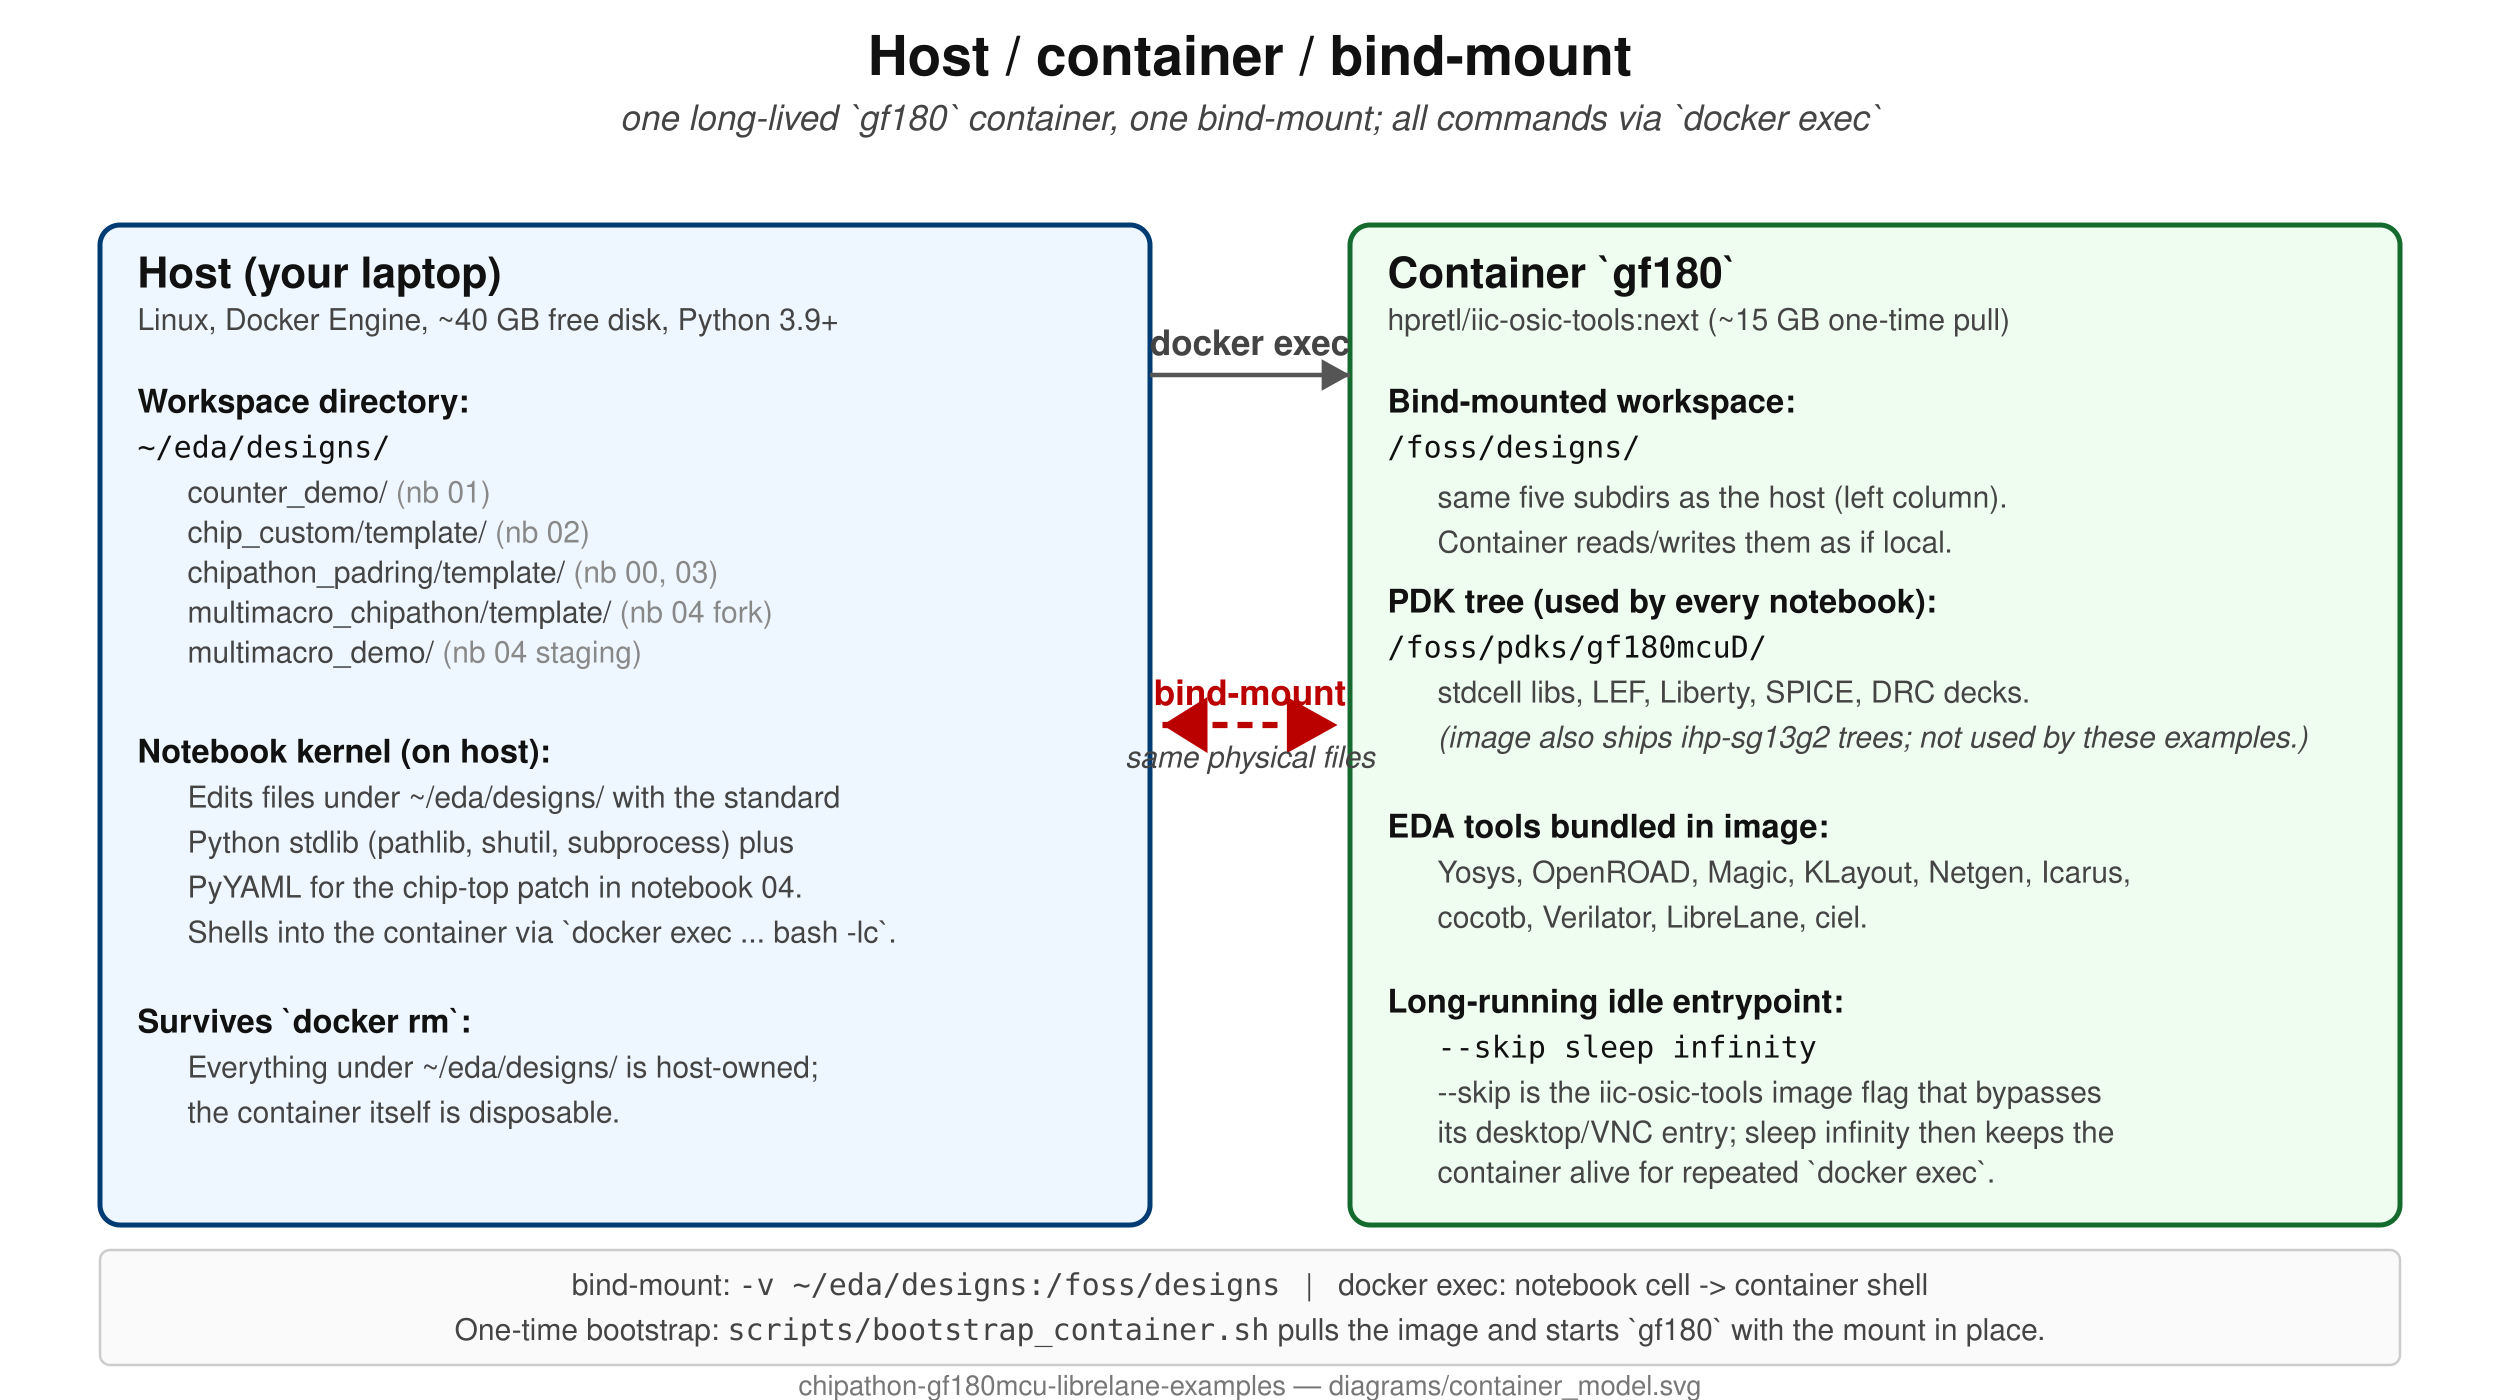
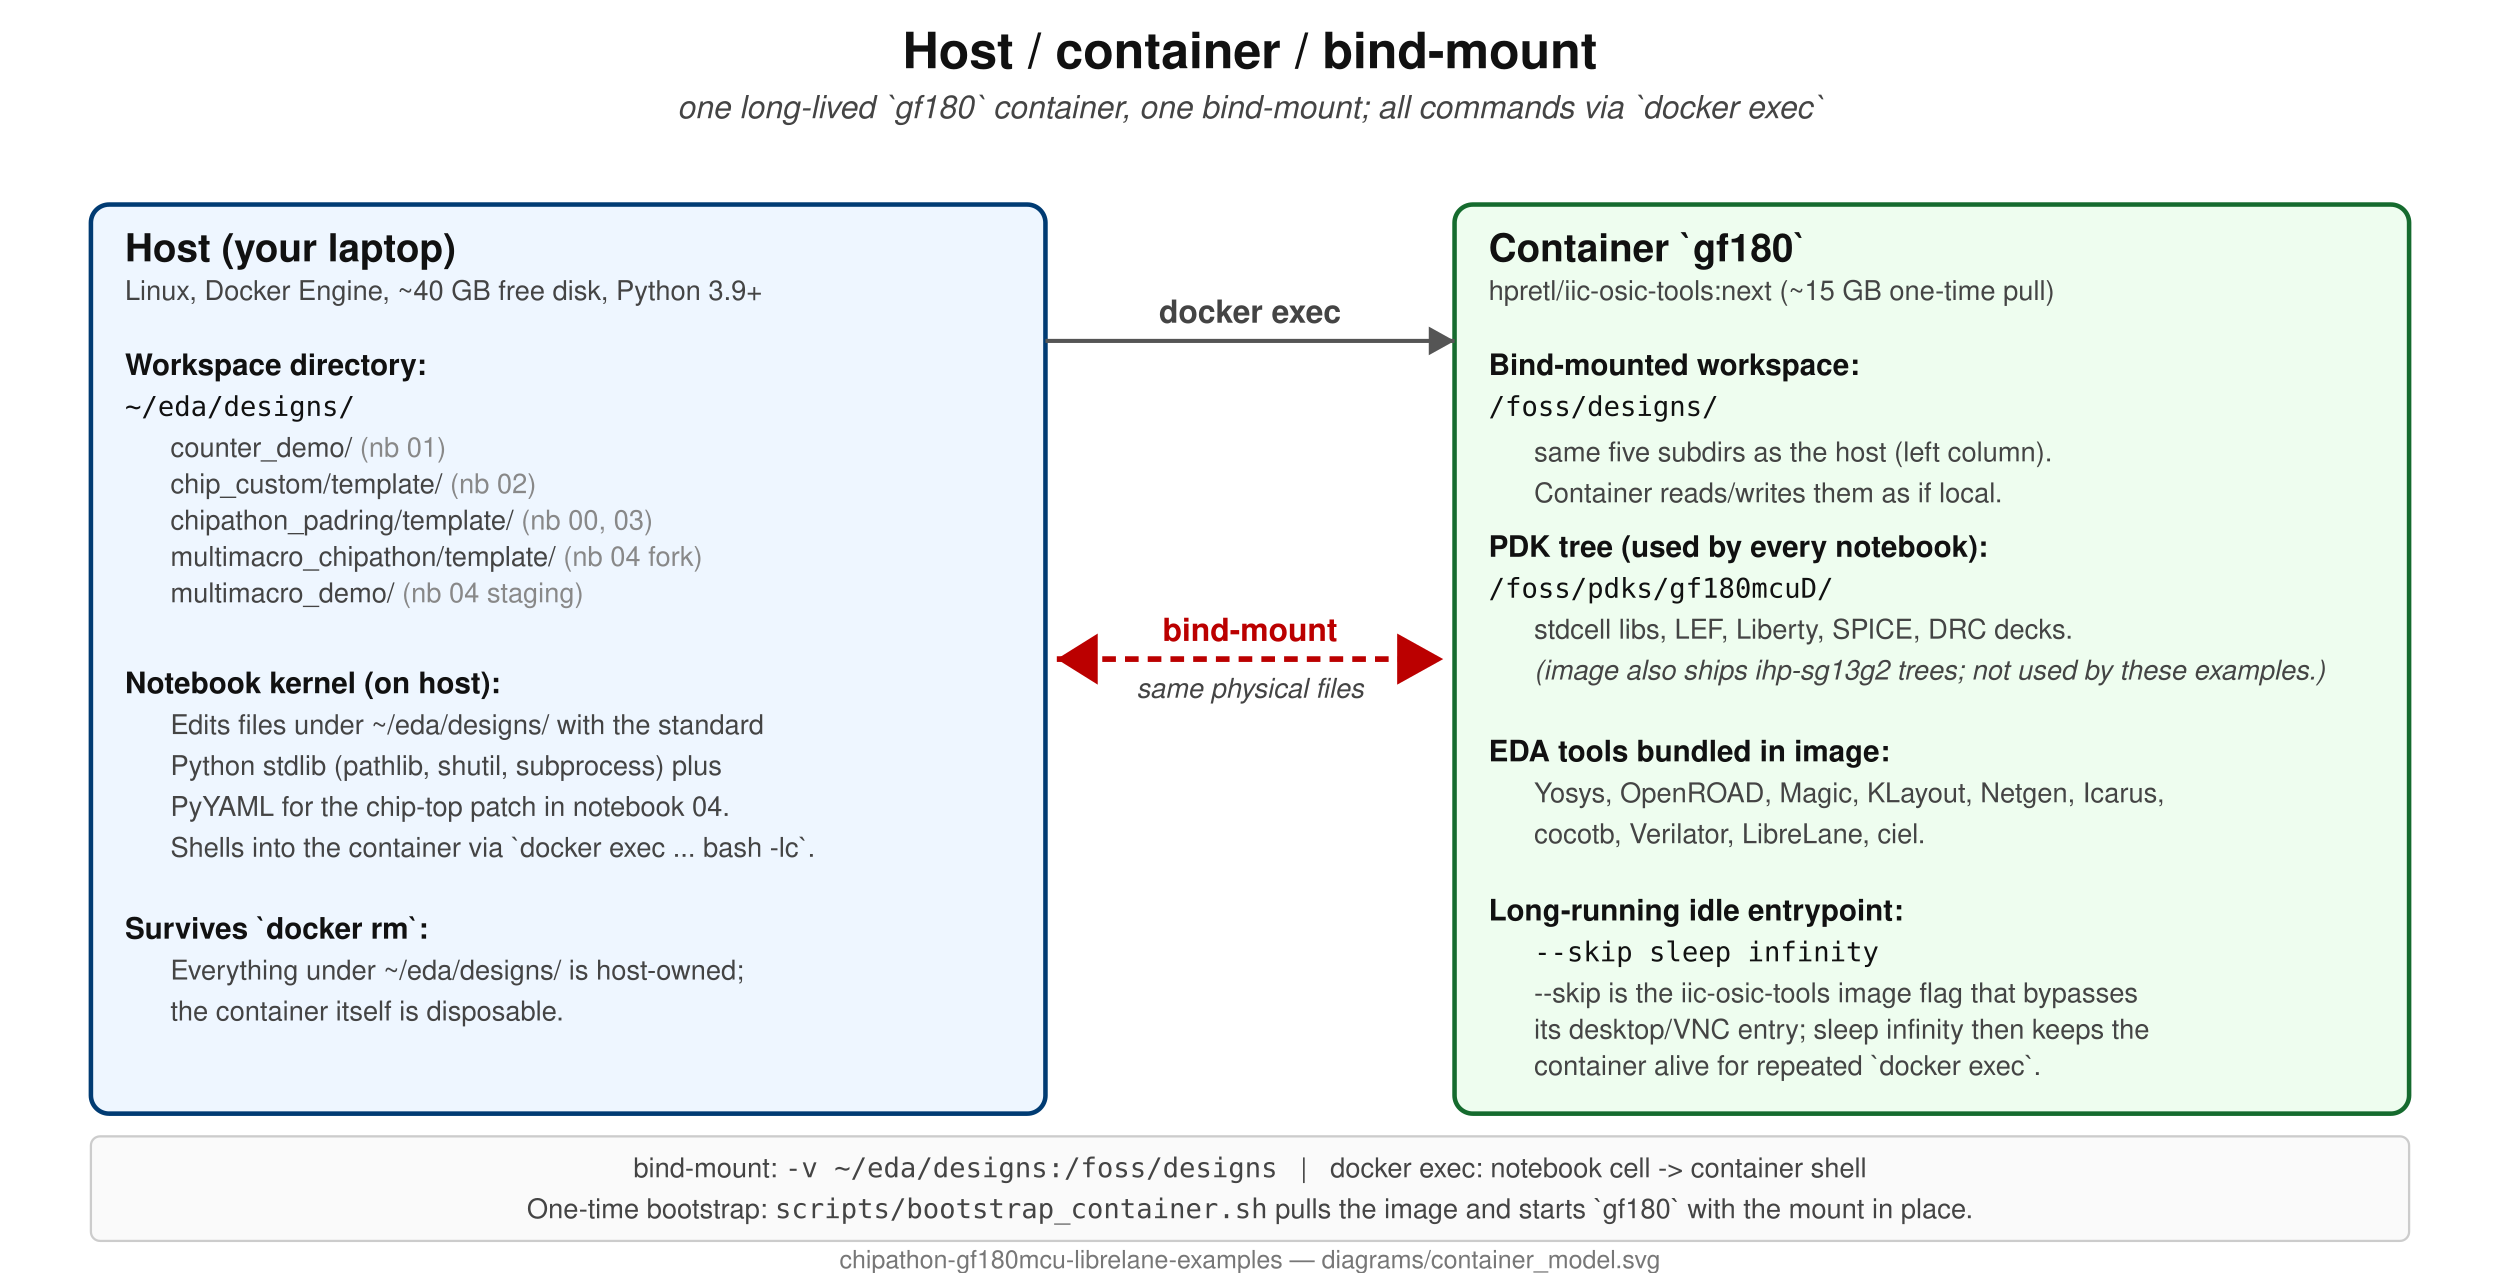
- <svg xmlns="http://www.w3.org/2000/svg" viewBox="0 0 1000 560" font-family="Helvetica,Arial,sans-serif">
+ <svg xmlns="http://www.w3.org/2000/svg" viewBox="0 0 1100 560" font-family="Helvetica,Arial,sans-serif">
  <style>
    .title      { font-size:22px; fill:#111; text-anchor:middle; font-weight:bold; }
    .subtitle   { font-size:14px; fill:#444; text-anchor:middle; font-style:italic; }
    .host       { fill:#eef6ff; stroke:#003b73; stroke-width:2; }
    .container  { fill:#eefdef; stroke:#156b2e; stroke-width:2; }
    .label-big  { font-size:17px; fill:#111; font-weight:bold; }
    .label      { font-size:13px; fill:#111; font-weight:bold; }
    .kv         { font-size:12px; fill:#111; font-family:monospace; }
    .sub        { font-size:12px; fill:#444; }
    .bind       { fill:none; stroke:#b00; stroke-width:2.5; stroke-dasharray:6,4; marker-start:url(#arrowhead-red-l); marker-end:url(#arrowhead-red-r); }
    .bind-label { font-size:14px; fill:#b00; font-weight:bold; }
    .arrow      { fill:none; stroke:#555; stroke-width:1.8; marker-end:url(#arrowhead); }
    .exec-label { font-size:14px; fill:#444; font-weight:bold; }
    .footer     { font-size:11px; fill:#777; text-anchor:middle; }
  </style>
  <defs>
    <marker id="arrowhead" viewBox="0 0 10 10" refX="9" refY="5" markerWidth="7" markerHeight="7" orient="auto">
      <path d="M0,0 L0,10 L9,5 z" fill="#555" />
    </marker>
    <marker id="arrowhead-red-r" viewBox="0 0 10 10" refX="9" refY="5" markerWidth="9" markerHeight="9" orient="auto">
      <path d="M0,0 L0,10 L9,5 z" fill="#b00" />
    </marker>
    <marker id="arrowhead-red-l" viewBox="0 0 10 10" refX="1" refY="5" markerWidth="9" markerHeight="9" orient="auto">
      <path d="M9,0 L9,10 L1,5 z" fill="#b00" />
    </marker>
  </defs>
-   <text class="title" x="500" y="30">Host / container / bind-mount</text>
-   <text class="subtitle" x="500" y="52">one long-lived `gf180` container, one bind-mount; all commands via `docker exec`</text>
+   <text class="title" x="550" y="30">Host / container / bind-mount</text>
+   <text class="subtitle" x="550" y="52">one long-lived `gf180` container, one bind-mount; all commands via `docker exec`</text>
  <rect class="host" x="40" y="90" width="420" height="400" rx="8" />
  <text class="label-big" x="55" y="115">Host (your laptop)</text>
  <text class="sub" x="55" y="132">Linux, Docker Engine, ~40 GB free disk, Python 3.9+</text>
  <text class="label" x="55" y="165">Workspace directory:</text>
  <text class="kv" x="55" y="183">~/eda/designs/</text>
  <text class="sub" x="75" y="201">counter_demo/                <tspan fill="#888">(nb 01)</tspan>
  </text>
  <text class="sub" x="75" y="217">chip_custom/template/        <tspan fill="#888">(nb 02)</tspan>
  </text>
  <text class="sub" x="75" y="233">chipathon_padring/template/  <tspan fill="#888">(nb 00, 03)</tspan>
  </text>
  <text class="sub" x="75" y="249">multimacro_chipathon/template/ <tspan fill="#888">(nb 04 fork)</tspan>
  </text>
  <text class="sub" x="75" y="265">multimacro_demo/             <tspan fill="#888">(nb 04 staging)</tspan>
  </text>
  <text class="label" x="55" y="305">Notebook kernel (on host):</text>
  <text class="sub" x="75" y="323">Edits files under ~/eda/designs/ with the standard</text>
  <text class="sub" x="75" y="341">Python stdlib (pathlib, shutil, subprocess) plus</text>
  <text class="sub" x="75" y="359">PyYAML for the chip-top patch in notebook 04.</text>
  <text class="sub" x="75" y="377">Shells into the container via `docker exec ... bash -lc`.</text>
  <text class="label" x="55" y="413">Survives `docker rm`:</text>
  <text class="sub" x="75" y="431">Everything under ~/eda/designs/ is host-owned;</text>
  <text class="sub" x="75" y="449">the container itself is disposable.</text>
-   <rect class="container" x="540" y="90" width="420" height="400" rx="8" />
-   <text class="label-big" x="555" y="115">Container `gf180`</text>
-   <text class="sub" x="555" y="132">hpretl/iic-osic-tools:next   (~15 GB one-time pull)</text>
-   <text class="label" x="555" y="165">Bind-mounted workspace:</text>
-   <text class="kv" x="555" y="183">/foss/designs/</text>
-   <text class="sub" x="575" y="203">same five subdirs as the host (left column).</text>
-   <text class="sub" x="575" y="221">Container reads/writes them as if local.</text>
-   <text class="label" x="555" y="245">PDK tree (used by every notebook):</text>
-   <text class="kv" x="555" y="263">/foss/pdks/gf180mcuD/</text>
-   <text class="sub" x="575" y="281">stdcell libs, LEF, Liberty, SPICE, DRC decks.</text>
-   <text class="sub" x="575" y="299" font-style="italic">(image also ships ihp-sg13g2 trees; not used by these examples.)</text>
-   <text class="label" x="555" y="335">EDA tools bundled in image:</text>
-   <text class="sub" x="575" y="353">Yosys, OpenROAD, Magic, KLayout, Netgen, Icarus,</text>
-   <text class="sub" x="575" y="371">cocotb, Verilator, LibreLane, ciel.</text>
-   <text class="label" x="555" y="405">Long-running idle entrypoint:</text>
-   <text class="kv" x="575" y="423">--skip sleep infinity</text>
-   <text class="sub" x="575" y="441">--skip is the iic-osic-tools image flag that bypasses</text>
-   <text class="sub" x="575" y="457">its desktop/VNC entry; sleep infinity then keeps the</text>
-   <text class="sub" x="575" y="473">container alive for repeated `docker exec`.</text>
-   <path class="arrow" d="M 460 150 L 540 150" />
-   <text class="exec-label" x="500" y="142" text-anchor="middle">docker exec</text>
-   <path class="bind" d="M 465 290 L 535 290" />
-   <text class="bind-label" x="500" y="282" text-anchor="middle">bind-mount</text>
-   <text class="sub" x="500" y="307" text-anchor="middle" font-style="italic">same physical files</text>
-   <rect x="40" y="500" width="920" height="46" fill="#fafafa" stroke="#ccc" stroke-width="1" rx="4" />
-   <text class="sub" x="500" y="518" text-anchor="middle">
+   <rect class="container" x="640" y="90" width="420" height="400" rx="8" />
+   <text class="label-big" x="655" y="115">Container `gf180`</text>
+   <text class="sub" x="655" y="132">hpretl/iic-osic-tools:next   (~15 GB one-time pull)</text>
+   <text class="label" x="655" y="165">Bind-mounted workspace:</text>
+   <text class="kv" x="655" y="183">/foss/designs/</text>
+   <text class="sub" x="675" y="203">same five subdirs as the host (left column).</text>
+   <text class="sub" x="675" y="221">Container reads/writes them as if local.</text>
+   <text class="label" x="655" y="245">PDK tree (used by every notebook):</text>
+   <text class="kv" x="655" y="263">/foss/pdks/gf180mcuD/</text>
+   <text class="sub" x="675" y="281">stdcell libs, LEF, Liberty, SPICE, DRC decks.</text>
+   <text class="sub" x="675" y="299" font-style="italic">(image also ships ihp-sg13g2 trees; not used by these examples.)</text>
+   <text class="label" x="655" y="335">EDA tools bundled in image:</text>
+   <text class="sub" x="675" y="353">Yosys, OpenROAD, Magic, KLayout, Netgen, Icarus,</text>
+   <text class="sub" x="675" y="371">cocotb, Verilator, LibreLane, ciel.</text>
+   <text class="label" x="655" y="405">Long-running idle entrypoint:</text>
+   <text class="kv" x="675" y="423">--skip sleep infinity</text>
+   <text class="sub" x="675" y="441">--skip is the iic-osic-tools image flag that bypasses</text>
+   <text class="sub" x="675" y="457">its desktop/VNC entry; sleep infinity then keeps the</text>
+   <text class="sub" x="675" y="473">container alive for repeated `docker exec`.</text>
+   <path class="arrow" d="M 460 150 L 640 150" />
+   <text class="exec-label" x="550" y="142" text-anchor="middle">docker exec</text>
+   <path class="bind" d="M 465 290 L 635 290" />
+   <text class="bind-label" x="550" y="282" text-anchor="middle">bind-mount</text>
+   <text class="sub" x="550" y="307" text-anchor="middle" font-style="italic">same physical files</text>
+   <rect x="40" y="500" width="1020" height="46" fill="#fafafa" stroke="#ccc" stroke-width="1" rx="4" />
+   <text class="sub" x="550" y="518" text-anchor="middle">
    bind-mount: <tspan font-family="monospace">-v ~/eda/designs:/foss/designs</tspan>
      |   docker exec: notebook cell -&gt; container shell
  </text>
-   <text class="sub" x="500" y="536" text-anchor="middle">
+   <text class="sub" x="550" y="536" text-anchor="middle">
    One-time bootstrap: <tspan font-family="monospace">scripts/bootstrap_container.sh</tspan> pulls the image and starts `gf180` with the mount in place.
  </text>
-   <text class="footer" x="500" y="558">chipathon-gf180mcu-librelane-examples — diagrams/container_model.svg</text>
+   <text class="footer" x="550" y="558">chipathon-gf180mcu-librelane-examples — diagrams/container_model.svg</text>
</svg>
